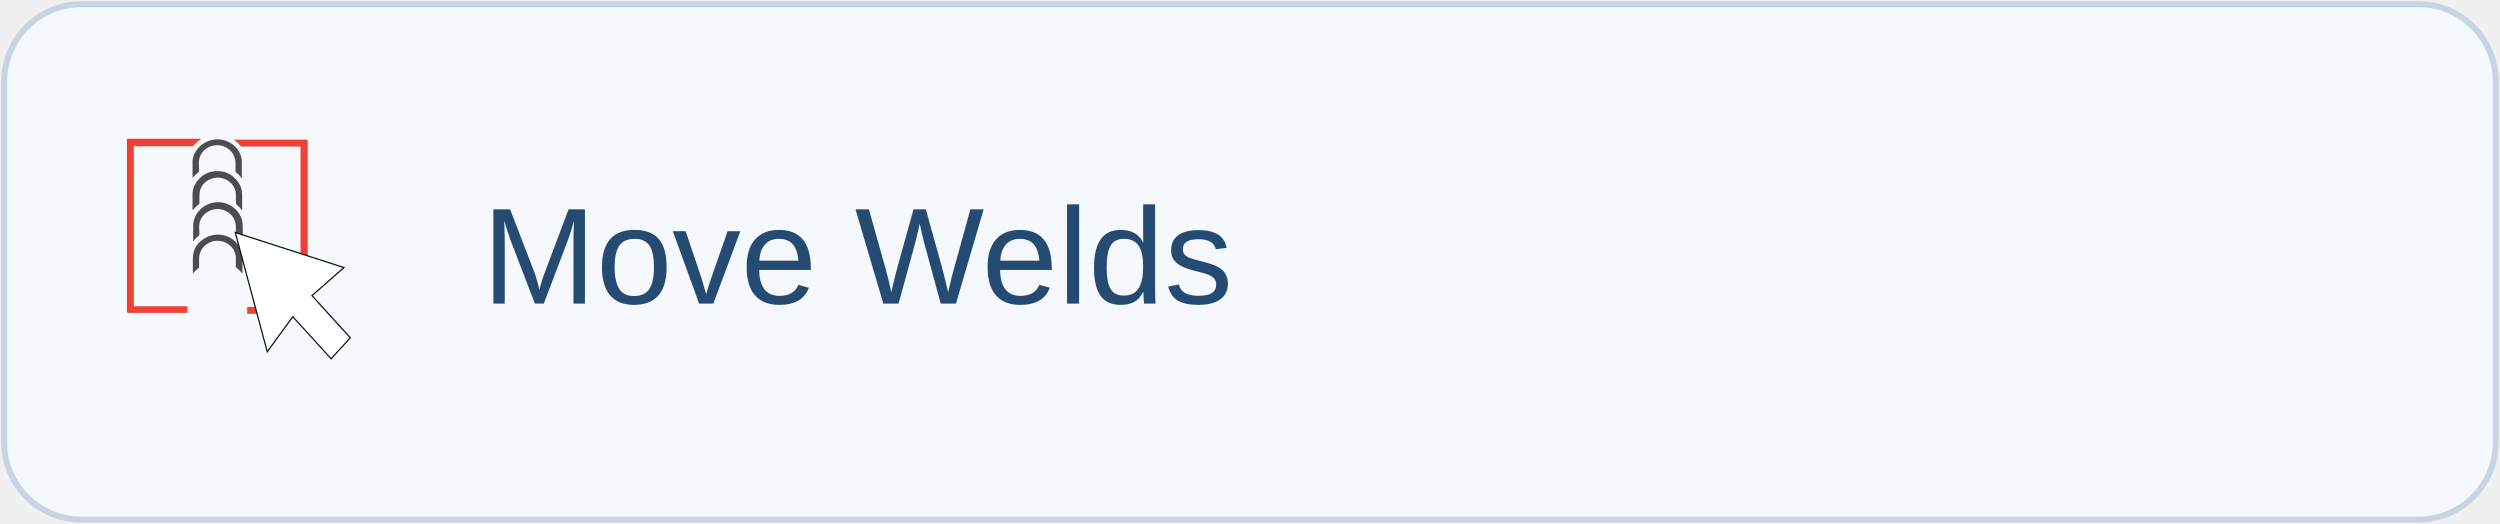
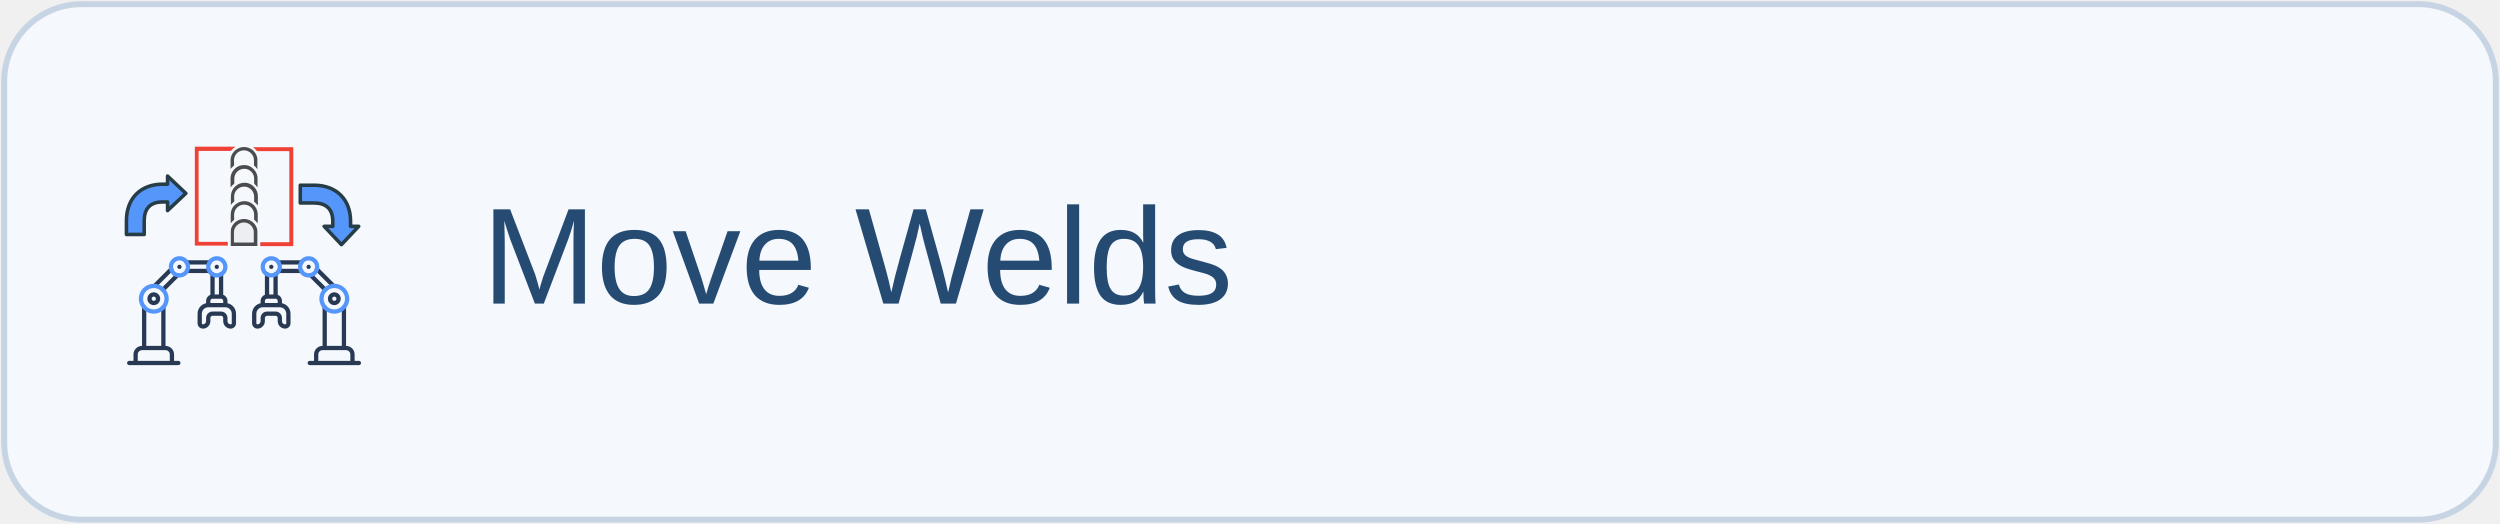
<svg xmlns="http://www.w3.org/2000/svg" width="420" height="88" viewBox="0 0 420 88" role="img" aria-labelledby="title description">
  <style id="manufai-theme-styles">
.manufai-theme-1{fill:#F5F8FC;stroke:#C7D4E3;stroke-opacity:1}
.manufai-theme-2{fill:#254B73}
@media (prefers-color-scheme: dark){
.manufai-theme-1{fill:#101E32;stroke:#365171;stroke-opacity:initial}
.manufai-theme-2{fill:#C5E1FC}
}
</style>
  <rect x=".7" y=".7" width="418.6" height="86.6" rx="13" fill="#101E32" stroke="#365171" class="manufai-theme-1" />
-   <svg width="42" height="42" viewBox="0 0 800 800" x="20" y="22" preserveAspectRatio="xMidYMid meet">
-     <g>
-       <g stroke="null">
-         <defs stroke="null" transform="translate(-9 6) translate(-73 -64) translate(-264 8) translate(368 0) translate(0 368.1) translate(371.2 429.1) scale(6.5382 6.08591) translate(-371.2 -429.1) translate(5.23079 3.10555) scale(1.53638 1.58159) translate(-5.23079 -3.10555)">
-           <filter stroke="null" filterUnits="userSpaceOnUse" color-interpolation-filters="sRGB" height="15.9" width="15.9" y="45.1" x="24.1" id="icon-svg_26" />
-           <mask stroke="null" maskUnits="userSpaceOnUse" height="15.9" width="15.9" y="45.1" x="24.1" id="icon-svg_24">
-             <g stroke="null" filter="url(#icon-svg_26)" class="cls-3">
-               <path stroke="null" fill="#f1f1f1" d="m32,58.9c-1.9,0 -3.7,0 -5.6,0c-0.2,0 -0.3,0 -0.3,-0.3c0,-2 0,-3.9 0,-5.9c0,-2.7 2.4,-5.2 5.1,-5.5c3.1,-0.4 6.1,1.8 6.5,5.1c0,0.5 0,1 0,1.5c0,1.6 0,3.1 0,4.7c0,0.3 0,0.4 -0.4,0.4c-1.8,0 -3.6,0 -5.5,0c0,0 0,0 0,0l0.2,0z" class="cls-5" />
-             </g>
-           </mask>
-         </defs>
-         <g stroke="null">
-           <g stroke="null" id="icon-svg_23">
-             <g stroke="null" id="icon-svg_25" />
-             <path stroke="null" fill="#ef4136" d="m369.748,27.788c1.005,0 2.009,0 3.014,0c75.339,0 150.677,0 226.016,0c5.023,0 5.023,0 5.023,5.775c0,51.977 0,104.917 0,156.894c0,46.202 0,91.442 0,137.644c0,71.228 0,143.419 0,214.647c0,12.513 0,25.989 0,38.502c0,2.888 0,3.85 -4.018,3.85c-62.28,0 -124.56,0 -186.84,0c-3.014,0 -4.018,0 -3.014,-2.888c0,-4.813 0,-10.588 0,-15.401c0,-2.888 0,-3.85 3.014,-3.85c4.018,0 8.036,0 11.05,0c51.23,0 102.46,0 153.691,0c2.009,0 3.014,0 3.014,-2.888c0,-80.854 0,-162.67 0,-243.523c0,-87.591 0,-175.183 0,-262.774c0,-2.888 -1.005,-3.85 -4.018,-3.85c-60.271,0 -120.542,0 -181.817,0c-3.014,0 -5.023,0 -7.032,-2.888c-6.027,-7.7 -13.059,-13.476 -20.09,-19.251l2.009,0z" class="cls-1" />
-             <path stroke="null" fill="#ef4136" d="m260.256,27.788c-9.041,5.775 -16.072,12.513 -22.099,20.213c-1.005,0.963 -2.009,0.963 -4.018,0.963c-18.081,0 -36.163,0 -54.244,0c-43.194,0 -86.388,0 -130.587,0c-2.009,0 -3.014,0 -2.009,1.925c0,0.963 0,1.925 0,2.888c0,81.816 0,164.595 0,246.411c0,85.666 0,171.333 0,256.999c0,2.888 0,3.85 4.018,3.85c55.248,0 109.492,0 164.74,0c2.009,0 3.014,0 3.014,2.888c0,4.813 0,10.588 0,15.401c0,2.888 0,3.85 -3.014,2.888c-14.063,0 -29.131,0 -43.194,0c-47.212,0 -94.424,0 -141.636,0q-6.027,0 -6.027,-5.775c0,-79.891 0,-160.745 0,-240.636c0,-88.554 0,-177.108 0,-265.662c0,-13.476 0,-27.914 0,-41.389c0,-2.888 0,-3.85 3.014,-3.85c77.348,0 153.691,0 231.038,0c0,0 0,0 2.009,0l-1.005,2.888z" class="cls-1" />
-             <g stroke="null" mask="url(#icon-svg_24)" class="cls-2">
-               <path stroke="null" fill="#4b4c4d" d="m314.5,584.137c-25.113,0 -50.226,0 -75.339,0c-3.014,0 -4.018,0 -4.018,-3.85c0,-24.064 0,-48.127 0,-72.191c0,-37.539 28.126,-69.303 67.302,-75.078c45.203,-6.738 87.393,25.026 91.411,68.341c0,2.888 0,5.775 0,8.663c0,24.064 0,48.127 0,71.228c0,2.888 0,2.888 -3.014,2.888c-19.086,0 -38.172,0 -56.253,0c-7.032,0 -13.059,0 -20.09,0l0,0z" class="cls-4" />
-             </g>
-             <path stroke="null" fill="#4b4c4e" d="m235.143,253.023c0,-6.738 0,-13.476 0,-21.176c0,-11.551 0,-23.101 0,-33.689c3.014,-32.726 30.135,-62.565 64.289,-68.341c35.158,-5.775 62.28,6.738 82.37,34.652c8.036,11.551 12.054,25.026 12.054,39.464c0,16.363 0,32.726 0,48.127c0,0 0,0 0,1.925c-4.018,-4.813 -8.036,-9.625 -13.059,-14.438c0,0 0,0 0,0c-7.032,-3.85 -7.032,-9.625 -7.032,-16.363c0,-9.625 1.005,-20.213 -1.005,-29.839c-5.023,-22.138 -24.108,-39.464 -48.217,-43.314c-30.135,-3.85 -58.262,13.476 -65.293,40.427c-2.009,6.738 -2.009,13.476 -2.009,20.213c0,6.738 0,12.513 0,19.251c0,1.925 0,3.85 -2.009,4.813c-7.032,4.813 -13.059,11.551 -19.086,18.288l-1.005,0z" class="cls-6" />
-             <path stroke="null" fill="#4b4c4e" d="m393.857,354.09c-6.027,-6.738 -13.059,-13.476 -20.09,-19.251c-1.005,-0.963 0,-1.925 0,-3.85c0,-7.7 0,-16.363 0,-24.064c0,-29.839 -22.099,-52.94 -52.235,-56.79c-32.144,-2.888 -59.266,18.288 -64.289,46.202c-2.009,10.588 0,22.138 0,32.726c0,2.888 0,4.813 -3.014,6.738c-6.027,4.813 -12.054,10.588 -17.077,17.326c-1.005,-0.963 0,-1.925 0,-3.85c0,-14.438 0,-29.839 0,-44.277c0,-44.277 38.172,-77.966 82.37,-77.003c37.167,0.963 69.311,28.876 75.339,63.528c0,4.813 1.005,9.625 1.005,15.401c0,14.438 0,28.876 0,43.314c0,0 0,1.925 0,1.925l-2.009,1.925z" class="cls-6" />
-             <path stroke="null" fill="#4b4c4e" d="m235.143,151.956c0,-1.925 0,-3.85 0,-5.775c0,-16.363 0,-32.726 0,-49.09c2.009,-30.801 25.113,-56.79 55.248,-66.415c45.203,-14.438 95.429,13.476 102.46,61.603c0,2.888 0,6.738 0,9.625c0,16.363 0,32.726 0,49.09c-1.005,0 -2.009,0 -2.009,-1.925c-5.023,-6.738 -11.05,-12.513 -17.077,-17.326c-1.005,-0.963 -1.005,-1.925 -1.005,-3.85c0,-8.663 0,-16.363 0,-25.026c0,-28.876 -21.095,-52.94 -51.23,-56.79c-33.149,-3.85 -60.271,17.326 -65.293,46.202c-2.009,10.588 0,21.176 0,31.764c0,3.85 0,6.738 -4.018,9.625c-6.027,4.813 -11.05,10.588 -17.077,16.363l0,1.925z" class="cls-6" />
-             <path stroke="null" fill="#4b4c4e" d="m392.852,455.157c-5.023,-7.7 -12.054,-13.476 -19.086,-19.251c-1.005,0 0,-1.925 0,-2.888c0,-8.663 0,-17.326 0,-25.989c0,-27.914 -22.099,-51.015 -49.221,-54.865c-31.14,-4.813 -59.266,14.438 -66.298,41.389c-2.009,6.738 -2.009,12.513 -2.009,19.251c0,6.738 0,14.438 0,21.176c0,0.963 0,2.888 -1.005,3.85c-7.032,5.775 -13.059,11.551 -19.086,18.288c0,0 0,0 0,0c0,-0.963 0,-1.925 0,-2.888c0,-14.438 0,-29.839 0,-44.277c0,-32.726 16.072,-55.827 47.212,-70.266c36.163,-16.363 80.361,-2.888 100.451,29.839c7.032,11.551 11.05,25.026 11.05,38.502c0,15.401 0,29.839 0,45.24c0,0.963 0,1.925 0,2.888c0,0 0,0 0,0l-2.009,0z" class="cls-6" />
+   <svg width="42" height="42" viewBox="0 0 32 32" role="img" aria-labelledby="icon-title icon-desc" x="20" y="22" preserveAspectRatio="xMidYMid meet">
+     <path id="icon-transfer-arrow" d="M3.3 13V10.3C3.3 5.8 6.2 3.1 10.4 3.1H11.4V1.5L15 4.9L11.4 8.3V6.6H10.4C8 6.6 6.8 7.9 6.8 10.3V13Z" fill="#5596fb" stroke="#263d47" stroke-width="0.7" stroke-linejoin="round" transform="translate(-1.2 4.8) scale(0.65)" />
+     <path id="icon-weld-to-robot-arrow" d="M3.3 13V10.3C3.3 5.8 6.2 3.1 10.4 3.1H11.4V1.5L15 4.9L11.4 8.3V6.6H10.4C8 6.6 6.8 7.9 6.8 10.3V13Z" fill="#5596fb" stroke="#263d47" stroke-width="0.7" stroke-linejoin="round" transform="translate(31.65 4.8) rotate(90) scale(0.65)" />
+     <g id="icon-weld-item" transform="translate(9 1.4) scale(0.21875)">
+       <defs>
+         <style>
+       .icon-cls-1 {
+         fill: #ef4136;
+       }
+ 
+       .icon-cls-2 {
+         mask: url(#icon-mask);
+       }
+ 
+       .icon-cls-3 {
+         filter: url(#icon-luminosity-invert-noclip);
+       }
+ 
+       .icon-cls-4 {
+         fill: #4b4c4d;
+       }
+ 
+       .icon-cls-5 {
+         fill: #f1f1f1;
+       }
+ 
+       .icon-cls-6 {
+         fill: #4b4c4e;
+       }
+     </style>
+         <filter id="icon-luminosity-invert-noclip" x="24.1" y="45.1" width="15.9" height="15.9" color-interpolation-filters="sRGB" filterUnits="userSpaceOnUse">
+           <feColorMatrix result="cm" values="-1 0 0 0 1 0 -1 0 0 1 0 0 -1 0 1 0 0 0 1 0" />
+           <feFlood flood-color="#fff" result="bg" />
+           <feBlend in="cm" in2="bg" />
+         </filter>
+         <mask id="icon-mask" x="24.1" y="45.1" width="15.9" height="15.9" maskUnits="userSpaceOnUse">
+           <g class="icon-cls-3">
+             <path class="icon-cls-5" d="M32,58.9c-1.9,0-3.7,0-5.6,0-.2,0-.3,0-.3-.3,0-2,0-3.9,0-5.9,0-2.7,2.4-5.2,5.1-5.5,3.1-.4,6.1,1.8,6.5,5.1,0,.5,0,1,0,1.5,0,1.6,0,3.1,0,4.7,0,.3,0,.4-.4.4-1.8,0-3.6,0-5.5,0,0,0,0,0,0,0Z" />
          </g>
+         </mask>
+       </defs>
+       <g>
+         <g id="icon-svg2816">
+           <g id="icon-_x3C_defs">
+         </g>
+           <path class="icon-cls-1" d="M37.5,3.1c.1,0,.2,0,.3,0,7.5,0,15,0,22.5,0,.5,0,.5,0,.5.6,0,5.4,0,10.9,0,16.3,0,4.8,0,9.5,0,14.3,0,7.4,0,14.9,0,22.3,0,1.3,0,2.7,0,4,0,.3,0,.4-.4.4-6.2,0-12.4,0-18.6,0-.3,0-.4,0-.3-.3,0-.5,0-1.1,0-1.6,0-.3,0-.4.3-.4.4,0,.8,0,1.1,0,5.1,0,10.2,0,15.3,0,.2,0,.3,0,.3-.3,0-8.4,0-16.9,0-25.3,0-9.1,0-18.2,0-27.3,0-.3-.1-.4-.4-.4-6,0-12,0-18.1,0-.3,0-.5,0-.7-.3-.6-.8-1.3-1.4-2-2Z" />
+           <path class="icon-cls-1" d="M26.6,3.1c-.9.6-1.6,1.3-2.2,2.1-.1.1-.2.1-.4.1-1.8,0-3.6,0-5.4,0-4.3,0-8.6,0-13,0-.2,0-.3,0-.2.2,0,.1,0,.2,0,.3,0,8.5,0,17.1,0,25.6,0,8.9,0,17.8,0,26.7,0,.3,0,.4.4.4,5.5,0,10.9,0,16.4,0,.2,0,.3,0,.3.3,0,.5,0,1.1,0,1.6,0,.3,0,.4-.3.3-1.4,0-2.9,0-4.3,0-4.7,0-9.4,0-14.1,0q-.6,0-.6-.6c0-8.3,0-16.7,0-25,0-9.2,0-18.4,0-27.6,0-1.4,0-2.9,0-4.3,0-.3,0-.4.3-.4,7.7,0,15.3,0,23,0,0,0,0,0,.2,0Z" />
+           <g class="icon-cls-2">
+             <path class="icon-cls-4" d="M32,60.9c-2.5,0-5,0-7.5,0-.3,0-.4,0-.4-.4,0-2.5,0-5,0-7.5,0-3.9,2.8-7.2,6.7-7.8,4.5-.7,8.7,2.6,9.1,7.1,0,.3,0,.6,0,.9,0,2.5,0,5,0,7.4,0,.3,0,.3-.3.3-1.9,0-3.8,0-5.6,0-.7,0-1.3,0-2,0h0Z" />
+           </g>
+           <path class="icon-cls-6" d="M24.1,26.5c0-.7,0-1.4,0-2.2,0-1.2,0-2.4,0-3.5.3-3.4,3-6.5,6.4-7.1,3.5-.6,6.2.7,8.2,3.6.8,1.2,1.2,2.6,1.2,4.1,0,1.7,0,3.4,0,5,0,0,0,0,0,.2-.4-.5-.8-1-1.3-1.5,0,0,0,0,0,0-.7-.4-.7-1-.7-1.7,0-1,.1-2.1-.1-3.1-.5-2.3-2.4-4.1-4.8-4.5-3-.4-5.8,1.4-6.5,4.2-.2.7-.2,1.4-.2,2.1,0,.7,0,1.3,0,2,0,.2,0,.4-.2.5-.7.5-1.3,1.2-1.9,1.9Z" />
+           <path class="icon-cls-6" d="M39.9,37c-.6-.7-1.3-1.4-2-2-.1-.1,0-.2,0-.4,0-.8,0-1.7,0-2.5,0-3.1-2.2-5.5-5.2-5.9-3.2-.3-5.9,1.9-6.4,4.8-.2,1.1,0,2.3,0,3.4,0,.3,0,.5-.3.7-.6.5-1.2,1.1-1.7,1.8-.1-.1,0-.2,0-.4,0-1.5,0-3.1,0-4.6,0-4.6,3.8-8.1,8.2-8,3.7.1,6.9,3,7.5,6.6,0,.5.1,1,.1,1.6,0,1.5,0,3,0,4.5,0,0,0,.2,0,.2Z" />
+           <path class="icon-cls-6" d="M24.1,16c0-.2,0-.4,0-.6,0-1.7,0-3.4,0-5.1.2-3.2,2.5-5.9,5.5-6.9,4.5-1.5,9.5,1.4,10.2,6.4,0,.3,0,.7,0,1,0,1.7,0,3.4,0,5.1-.1,0-.2,0-.2-.2-.5-.7-1.1-1.3-1.7-1.8-.1-.1-.1-.2-.1-.4,0-.9,0-1.7,0-2.6,0-3-2.1-5.5-5.1-5.9-3.3-.4-6,1.8-6.5,4.8-.2,1.1,0,2.2,0,3.3,0,.4,0,.7-.4,1-.6.5-1.1,1.1-1.7,1.7Z" />
+           <path class="icon-cls-6" d="M39.8,47.5c-.5-.8-1.2-1.4-1.9-2-.1,0,0-.2,0-.3,0-.9,0-1.8,0-2.7,0-2.9-2.2-5.3-4.9-5.7-3.1-.5-5.9,1.5-6.6,4.3-.2.7-.2,1.3-.2,2,0,.7,0,1.5,0,2.2,0,.1,0,.3-.1.4-.7.6-1.3,1.2-1.9,1.9,0,0,0,0,0,0,0-.1,0-.2,0-.3,0-1.5,0-3.1,0-4.6,0-3.4,1.6-5.8,4.7-7.3,3.6-1.7,8-.3,10,3.1.7,1.2,1.1,2.6,1.1,4,0,1.6,0,3.1,0,4.7,0,.1,0,.2,0,.3,0,0,0,0,0,0Z" />
        </g>
      </g>
-       <g stroke="null">
-         <g stroke="null" stroke-width="0" id="icon-svg_29" />
-         <g stroke="null" stroke-linejoin="round" stroke-linecap="round" id="icon-svg_28" />
-         <g stroke="null" id="icon-svg_27">
-           <path stroke="#111" fill="#ffffff" stroke-width="4" d="m372,325l347.556,112.222l-102.222,89.778l122.667,134.667l-61.333,67.333l-122.667,-134.667l-81.778,112.222l-102.222,-381.556z" />
+     </g>
+     <g id="icon-source-robot" transform="translate(1 16) scale(0.02734375)">
+       <g>
+         <g>
+           <g>
+             <path style="fill:#283954;" d="M241,491h-20v-30c0-22.056-17.944-40-40-40V239.898c0-5.522-4.478-10-10-10s-10,4.478-10,10V421     H91V239.898c0-5.522-4.478-10-10-10s-10,4.478-10,10V421c-22.056,0-40,17.944-40,40v30H11c-5.522,0-10,4.478-10,10     s4.478,10,10,10c8.821,0,218.03,0,230,0c5.522,0,10-4.478,10-10S246.522,491,241,491z M51,491v-30c0-11.028,8.972-20,20-20     c36.767,0,73.424,0,110,0c11.028,0,20,8.972,20,20v30H51z" />
+             <path style="fill:#283954;" d="M126,230.208c16.542,0,30-13.458,30-30s-13.458-30-30-30s-30,13.458-30,30     S109.458,230.208,126,230.208z M126,190.208c5.514,0,10,4.486,10,10s-4.486,10-10,10s-10-4.486-10-10     S120.486,190.208,126,190.208z" />
+             <path style="fill:#283954;" d="M395.9,70.208c0-5.522-4.478-10-10-10H281.3c-5.522,0-10,4.478-10,10s4.478,10,10,10H385.9     C391.423,80.208,395.9,75.73,395.9,70.208z" />
+             <path style="fill:#283954;" d="M280.38,40.208h106.44c5.522,0,10-4.478,10-10s-4.478-10-10-10H280.38c-5.522,0-10,4.478-10,10     S274.857,40.208,280.38,40.208z" />
+             <path style="fill:#283954;" d="M471,221.214v-11.006c0-13.036-8.361-24.152-20-28.28v-96.28c0-5.522-4.478-10-10-10     s-10,4.478-10,10v94.56h-20v-94.56c0-5.522-4.478-10-10-10s-10,4.478-10,10v96.28c-11.639,4.128-20,15.244-20,28.28v11.006     c-22.795,4.646-40,24.847-40,48.994v45c0,13.785,11.215,25,25,25c19.299,0,35-15.701,35-35v-15c0-5.514,4.486-10,10-10h40     c5.514,0,10,4.486,10,10v15c0,19.299,15.701,35,35,35c13.785,0,25-11.215,25-25v-45C511,246.062,493.795,225.86,471,221.214z      M391,210.208c0-5.514,4.486-10,10-10h40c5.514,0,10,4.486,10,10v10h-60V210.208z M491,315.208c0,2.757-2.243,5-5,5     c-8.271,0-15-6.729-15-15v-15c0-16.542-13.458-30-30-30h-40c-16.542,0-30,13.458-30,30v15c0,8.271-6.729,15-15,15     c-2.757,0-5-2.243-5-5v-45c0-16.542,13.458-30,30-30h80c16.542,0,30,13.458,30,30V315.208z" />
+             <path style="fill:#283954;" d="M136.781,147.399l78.1-78.1c3.905-3.905,3.905-10.237,0-14.143     c-3.906-3.904-10.236-3.904-14.143,0l-78.1,78.1c-3.905,3.905-3.905,10.237,0,14.143     C126.546,151.305,132.875,151.304,136.781,147.399z" />
+             <path style="fill:#283954;" d="M161.559,165.05c3.907,3.905,10.236,3.904,14.143,0l68.11-68.11     c3.905-3.905,3.905-10.237,0-14.143c-3.906-3.904-10.236-3.904-14.143,0l-68.11,68.11     C157.653,154.813,157.653,161.145,161.559,165.05z" />
+           </g>
+           <g>
+             <path style="fill:#5596FB;" d="M126,130.208c-38.598,0-70,31.402-70,70s31.402,70,70,70s70-31.402,70-70     S164.598,130.208,126,130.208z M126,250.208c-27.57,0-50-22.43-50-50s22.43-50,50-50s50,22.43,50,50S153.57,250.208,126,250.208z     " />
+             <path style="fill:#5596FB;" d="M246.208,1c-27.634,0-50,22.363-50,50c0,27.634,22.363,50,50,50     c13.355,0,25.911-5.201,35.355-14.645c19.54-19.542,19.542-51.167,0-70.711C272.119,6.201,259.563,1,246.208,1z M246.208,81     c-16.581,0-30-13.419-30-30c0-16.581,13.419-30,30-30c16.581,0,30,13.419,30,30C276.208,67.581,262.789,81,246.208,81z" />
+             <path style="fill:#5596FB;" d="M421,1c-27.634,0-50,22.363-50,50c0,13.355,5.201,25.911,14.645,35.355     c19.542,19.54,51.167,19.542,70.711,0C465.799,76.911,471,64.355,471,51C471,23.366,448.637,1,421,1z M442.213,72.213     c-11.721,11.723-30.701,11.727-42.426,0c-11.723-11.721-11.727-30.701,0-42.426C405.453,24.12,412.987,21,421,21     c16.581,0,30,13.419,30,30C451,59.013,447.88,66.547,442.213,72.213z" />
+           </g>
+           <path style="fill:#283954;" d="M246.21,41.005c-5.427-0.003-10,4.384-10,9.995c0,5.629,4.604,10,10,10c5.478,0,10-4.466,10-10    C256.21,45.546,251.788,41.007,246.21,41.005z" />
+           <path style="fill:#283954;" d="M421,61c5.478,0,10-4.466,10-10c0-5.435-4.42-9.993-10-9.995c-5.527-0.002-10,4.512-10,9.995    C411,56.535,415.522,61,421,61z" />
+         </g>
+       </g>
+     </g>
+     <g id="icon-destination-robot" transform="translate(31 16) scale(-0.02734375 0.02734375)">
+       <g>
+         <g>
+           <g>
+             <path style="fill:#283954;" d="M241,491h-20v-30c0-22.056-17.944-40-40-40V239.898c0-5.522-4.478-10-10-10s-10,4.478-10,10V421     H91V239.898c0-5.522-4.478-10-10-10s-10,4.478-10,10V421c-22.056,0-40,17.944-40,40v30H11c-5.522,0-10,4.478-10,10     s4.478,10,10,10c8.821,0,218.03,0,230,0c5.522,0,10-4.478,10-10S246.522,491,241,491z M51,491v-30c0-11.028,8.972-20,20-20     c36.767,0,73.424,0,110,0c11.028,0,20,8.972,20,20v30H51z" />
+             <path style="fill:#283954;" d="M126,230.208c16.542,0,30-13.458,30-30s-13.458-30-30-30s-30,13.458-30,30     S109.458,230.208,126,230.208z M126,190.208c5.514,0,10,4.486,10,10s-4.486,10-10,10s-10-4.486-10-10     S120.486,190.208,126,190.208z" />
+             <path style="fill:#283954;" d="M395.9,70.208c0-5.522-4.478-10-10-10H281.3c-5.522,0-10,4.478-10,10s4.478,10,10,10H385.9     C391.423,80.208,395.9,75.73,395.9,70.208z" />
+             <path style="fill:#283954;" d="M280.38,40.208h106.44c5.522,0,10-4.478,10-10s-4.478-10-10-10H280.38c-5.522,0-10,4.478-10,10     S274.857,40.208,280.38,40.208z" />
+             <path style="fill:#283954;" d="M471,221.214v-11.006c0-13.036-8.361-24.152-20-28.28v-96.28c0-5.522-4.478-10-10-10     s-10,4.478-10,10v94.56h-20v-94.56c0-5.522-4.478-10-10-10s-10,4.478-10,10v96.28c-11.639,4.128-20,15.244-20,28.28v11.006     c-22.795,4.646-40,24.847-40,48.994v45c0,13.785,11.215,25,25,25c19.299,0,35-15.701,35-35v-15c0-5.514,4.486-10,10-10h40     c5.514,0,10,4.486,10,10v15c0,19.299,15.701,35,35,35c13.785,0,25-11.215,25-25v-45C511,246.062,493.795,225.86,471,221.214z      M391,210.208c0-5.514,4.486-10,10-10h40c5.514,0,10,4.486,10,10v10h-60V210.208z M491,315.208c0,2.757-2.243,5-5,5     c-8.271,0-15-6.729-15-15v-15c0-16.542-13.458-30-30-30h-40c-16.542,0-30,13.458-30,30v15c0,8.271-6.729,15-15,15     c-2.757,0-5-2.243-5-5v-45c0-16.542,13.458-30,30-30h80c16.542,0,30,13.458,30,30V315.208z" />
+             <path style="fill:#283954;" d="M136.781,147.399l78.1-78.1c3.905-3.905,3.905-10.237,0-14.143     c-3.906-3.904-10.236-3.904-14.143,0l-78.1,78.1c-3.905,3.905-3.905,10.237,0,14.143     C126.546,151.305,132.875,151.304,136.781,147.399z" />
+             <path style="fill:#283954;" d="M161.559,165.05c3.907,3.905,10.236,3.904,14.143,0l68.11-68.11     c3.905-3.905,3.905-10.237,0-14.143c-3.906-3.904-10.236-3.904-14.143,0l-68.11,68.11     C157.653,154.813,157.653,161.145,161.559,165.05z" />
+           </g>
+           <g>
+             <path style="fill:#5596FB;" d="M126,130.208c-38.598,0-70,31.402-70,70s31.402,70,70,70s70-31.402,70-70     S164.598,130.208,126,130.208z M126,250.208c-27.57,0-50-22.43-50-50s22.43-50,50-50s50,22.43,50,50S153.57,250.208,126,250.208z     " />
+             <path style="fill:#5596FB;" d="M246.208,1c-27.634,0-50,22.363-50,50c0,27.634,22.363,50,50,50     c13.355,0,25.911-5.201,35.355-14.645c19.54-19.542,19.542-51.167,0-70.711C272.119,6.201,259.563,1,246.208,1z M246.208,81     c-16.581,0-30-13.419-30-30c0-16.581,13.419-30,30-30c16.581,0,30,13.419,30,30C276.208,67.581,262.789,81,246.208,81z" />
+             <path style="fill:#5596FB;" d="M421,1c-27.634,0-50,22.363-50,50c0,13.355,5.201,25.911,14.645,35.355     c19.542,19.54,51.167,19.542,70.711,0C465.799,76.911,471,64.355,471,51C471,23.366,448.637,1,421,1z M442.213,72.213     c-11.721,11.723-30.701,11.727-42.426,0c-11.723-11.721-11.727-30.701,0-42.426C405.453,24.12,412.987,21,421,21     c16.581,0,30,13.419,30,30C451,59.013,447.88,66.547,442.213,72.213z" />
+           </g>
+           <path style="fill:#283954;" d="M246.21,41.005c-5.427-0.003-10,4.384-10,9.995c0,5.629,4.604,10,10,10c5.478,0,10-4.466,10-10    C256.21,45.546,251.788,41.007,246.21,41.005z" />
+           <path style="fill:#283954;" d="M421,61c5.478,0,10-4.466,10-10c0-5.435-4.42-9.993-10-9.995c-5.527-0.002-10,4.512-10,9.995    C411,56.535,415.522,61,421,61z" />
        </g>
      </g>
    </g>
  </svg>
  <text id="titulo" xml:space="preserve" style="white-space:pre" x="81" y="51" fill="#C5E1FC" font-family="Arial, Helvetica, sans-serif" font-size="23" font-weight="400" font-style="normal" letter-spacing="0" text-anchor="start" class="manufai-theme-2">
    <tspan x="81" y="51" fill="#C5E1FC" font-family="Arial, Helvetica, sans-serif" font-size="23" font-weight="400" font-style="normal" letter-spacing="0" text-anchor="start" class="manufai-theme-2">Move Welds</tspan>
  </text>
</svg>
